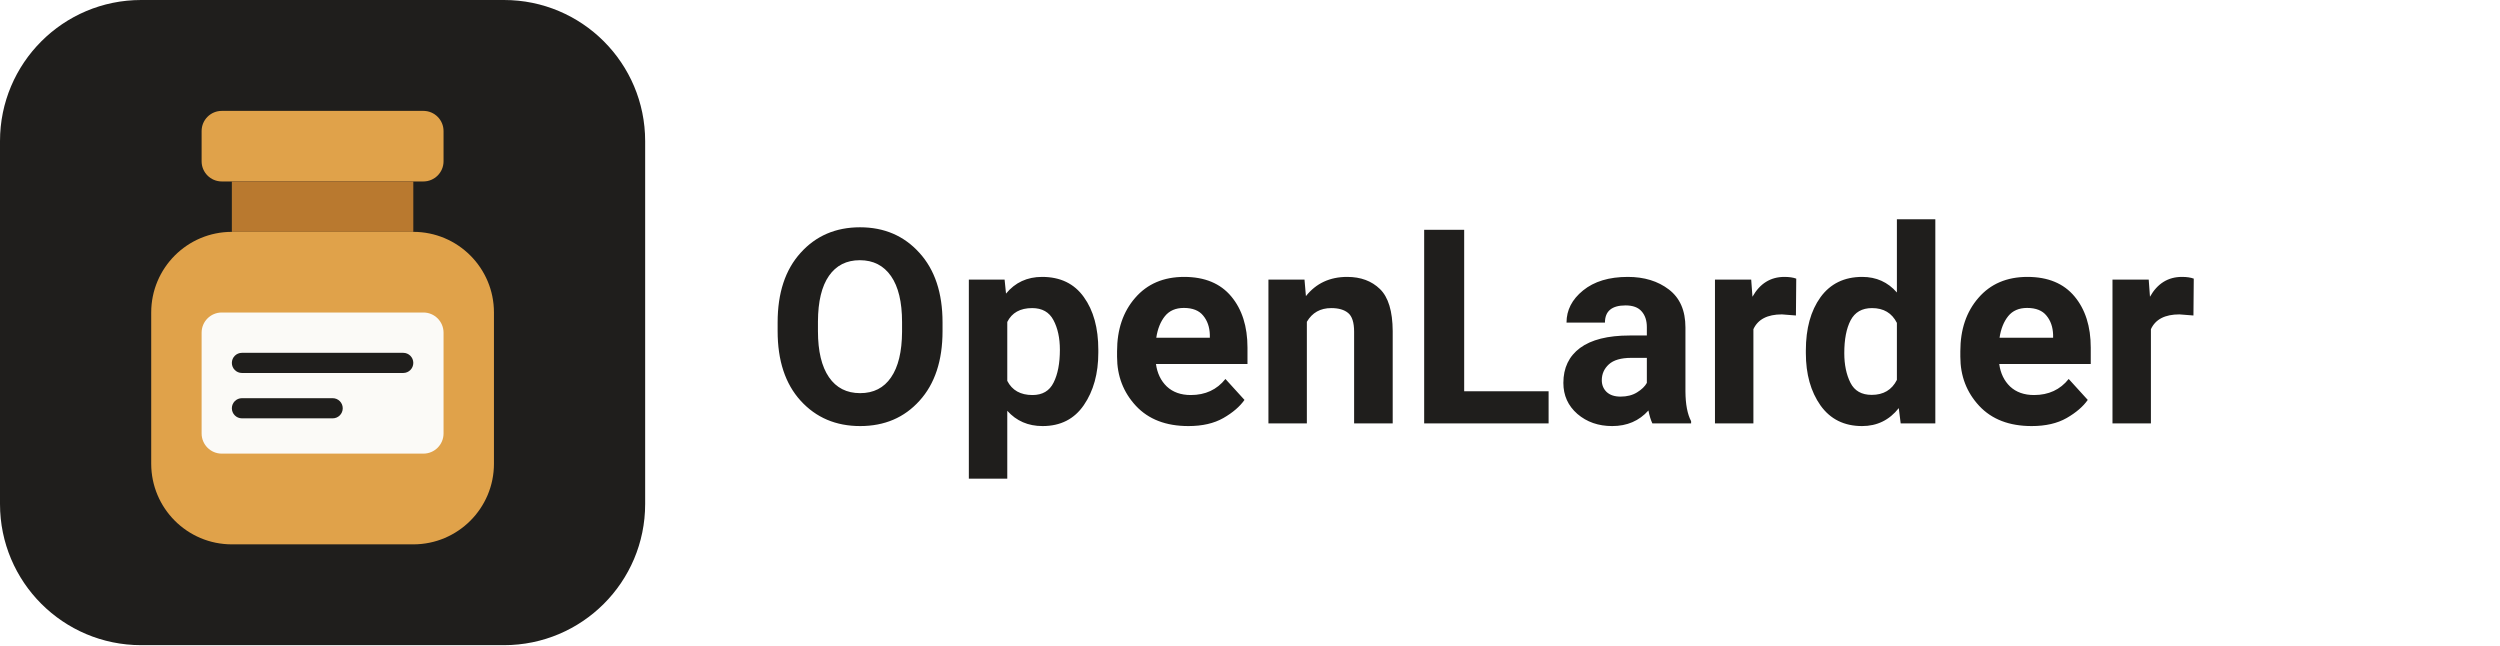
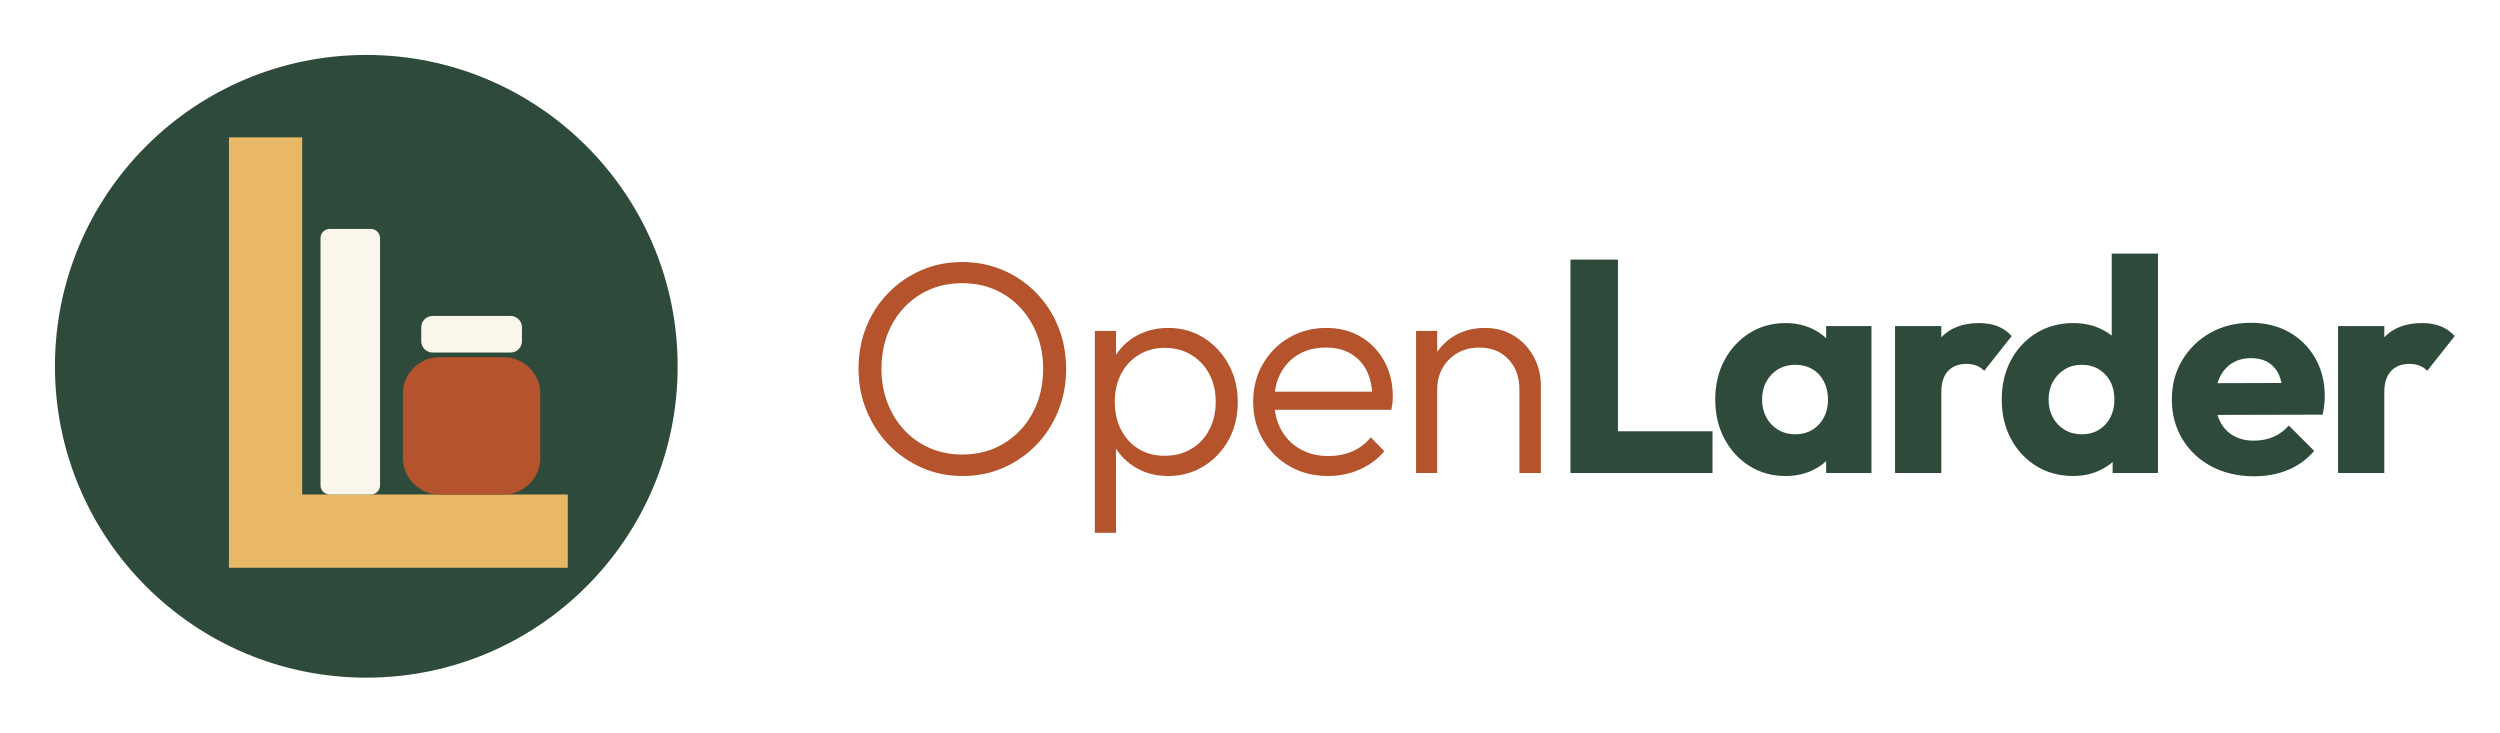
- <svg xmlns="http://www.w3.org/2000/svg" viewBox="0 0 248 64" role="img" aria-label="OpenLarder">
-   <rect width="64" height="64" rx="14" fill="#1f1e1c" />
-   <rect x="20" y="11" width="24" height="7" rx="2" fill="#e0a24a" />
-   <rect x="23" y="18" width="18" height="5" fill="#b9792f" />
-   <rect x="15" y="23" width="34" height="31" rx="8" fill="#e0a24a" />
-   <rect x="20" y="31" width="24" height="14" rx="2" fill="#fbfaf7" />
-   <rect x="23" y="35" width="18" height="2" rx="1" fill="#1f1e1c" />
-   <rect x="23" y="39.5" width="11" height="2" rx="1" fill="#1f1e1c" />
-   <text x="76" y="42" textLength="160" lengthAdjust="spacingAndGlyphs" font-family="system-ui, -apple-system, 'Segoe UI', Roboto, sans-serif" font-size="27" font-weight="600" fill="#1f1e1c">OpenLarder</text>
+ <svg xmlns="http://www.w3.org/2000/svg" viewBox="0 0 546 160" width="546" height="160" role="img" aria-label="OpenLarder">
+   <circle cx="80" cy="80" r="68" fill="#2E4A3B" />
+   <path d="M50 30H66V108H124V124H50Z" fill="#E8B866" />
+   <rect x="70" y="50" width="13" height="58" rx="2" fill="#FAF6EC" />
+   <rect x="88" y="78" width="30" height="30" rx="8" fill="#B5532C" />
+   <rect x="92" y="69" width="22" height="8" rx="2.5" fill="#FAF6EC" />
+   <path d="M210.27 103.96Q205.45 103.96 201.32 102.14Q197.2 100.33 194.1 97.13Q191 93.93 189.25 89.67Q187.5 85.41 187.5 80.53Q187.5 75.58 189.21 71.35Q190.93 67.13 194.03 63.96Q197.13 60.79 201.23 59.01Q205.32 57.23 210.14 57.23Q214.95 57.23 219.08 59.01Q223.2 60.79 226.31 63.96Q229.41 67.13 231.12 71.39Q232.84 75.64 232.84 80.59Q232.84 85.48 231.12 89.74Q229.41 93.99 226.34 97.16Q223.27 100.33 219.18 102.14Q215.09 103.96 210.27 103.96ZM210.14 99.27Q215.28 99.27 219.28 96.83Q223.27 94.39 225.55 90.16Q227.82 85.94 227.82 80.53Q227.82 76.5 226.5 73.1Q225.18 69.7 222.81 67.16Q220.43 64.62 217.23 63.24Q214.03 61.85 210.14 61.85Q205.05 61.85 201.06 64.26Q197.07 66.67 194.79 70.89Q192.51 75.12 192.51 80.53Q192.51 84.55 193.83 87.99Q195.15 91.42 197.53 93.96Q199.91 96.5 203.14 97.89Q206.37 99.27 210.14 99.27Z M255.15 103.96Q251.58 103.96 248.75 102.51Q245.91 101.05 244.09 98.51Q242.28 95.97 241.88 92.61V82.9Q242.28 79.47 244.13 76.93Q245.97 74.39 248.85 73Q251.72 71.62 255.15 71.62Q259.44 71.62 262.87 73.76Q266.3 75.91 268.32 79.57Q270.33 83.23 270.33 87.85Q270.33 92.41 268.35 96.04Q266.37 99.67 262.9 101.81Q259.44 103.96 255.15 103.96ZM239.11 116.37V72.28H243.73V80.2L242.81 87.72L243.73 95.31V116.37ZM254.36 99.54Q257.66 99.54 260.16 98.05Q262.67 96.57 264.09 93.89Q265.51 91.22 265.51 87.79Q265.51 84.29 264.09 81.65Q262.67 79.01 260.16 77.49Q257.66 75.97 254.42 75.97Q251.19 75.97 248.71 77.49Q246.24 79.01 244.85 81.65Q243.47 84.29 243.47 87.79Q243.47 91.22 244.85 93.89Q246.24 96.57 248.68 98.05Q251.12 99.54 254.36 99.54Z M290.06 103.96Q285.38 103.96 281.68 101.85Q277.98 99.73 275.84 96.04Q273.69 92.34 273.69 87.72Q273.69 83.17 275.81 79.5Q277.92 75.84 281.55 73.73Q285.18 71.62 289.67 71.62Q293.89 71.62 297.16 73.53Q300.42 75.45 302.31 78.84Q304.19 82.24 304.19 86.67Q304.19 87.19 304.12 87.89Q304.05 88.58 303.86 89.5H276.99V85.54H301.35L299.7 87Q299.76 83.56 298.54 81.09Q297.32 78.61 295.05 77.26Q292.77 75.91 289.53 75.91Q286.17 75.91 283.66 77.36Q281.15 78.81 279.73 81.42Q278.31 84.03 278.31 87.59Q278.31 91.15 279.8 93.86Q281.28 96.57 283.96 98.08Q286.63 99.6 290.13 99.6Q292.97 99.6 295.34 98.58Q297.72 97.56 299.37 95.51L302.34 98.55Q300.16 101.12 296.96 102.54Q293.76 103.96 290.06 103.96Z M331.84 103.3V85.08Q331.84 80.99 329.43 78.45Q327.02 75.91 323.06 75.91Q320.36 75.91 318.31 77.1Q316.26 78.28 315.08 80.33Q313.89 82.38 313.89 85.02L311.78 83.83Q311.78 80.33 313.43 77.56Q315.08 74.79 317.88 73.2Q320.69 71.62 324.32 71.62Q327.88 71.62 330.65 73.33Q333.42 75.05 334.98 77.95Q336.53 80.86 336.53 84.29V103.3ZM309.27 103.3V72.28H313.89V103.3Z" fill="#B5532C" />
+   <path d="M342.99 103.3V56.7H353.36V103.3ZM350.98 103.3V94.19H374.01V103.3Z M389.99 103.96Q385.56 103.96 382.1 101.78Q378.63 99.6 376.62 95.84Q374.61 92.08 374.61 87.26Q374.61 82.44 376.62 78.68Q378.63 74.92 382.1 72.74Q385.56 70.56 389.99 70.56Q393.22 70.56 395.83 71.82Q398.43 73.07 400.08 75.28Q401.73 77.49 401.93 80.33V94.19Q401.73 97.03 400.12 99.24Q398.5 101.45 395.86 102.7Q393.22 103.96 389.99 103.96ZM392.03 94.85Q395.27 94.85 397.25 92.7Q399.23 90.56 399.23 87.26Q399.23 85.02 398.34 83.3Q397.44 81.58 395.83 80.63Q394.21 79.67 392.1 79.67Q389.99 79.67 388.37 80.63Q386.75 81.58 385.8 83.3Q384.84 85.02 384.84 87.26Q384.84 89.44 385.76 91.15Q386.69 92.87 388.34 93.86Q389.99 94.85 392.03 94.85ZM398.83 103.3V94.65L400.35 86.86L398.83 79.08V71.22H408.73V103.3Z M413.88 103.3V71.22H423.98V103.3ZM423.98 85.68 419.75 82.38Q421.01 76.77 423.98 73.66Q426.95 70.56 432.23 70.56Q434.54 70.56 436.29 71.25Q438.03 71.95 439.35 73.4L433.35 80.99Q432.69 80.26 431.7 79.87Q430.71 79.47 429.45 79.47Q426.95 79.47 425.46 81.02Q423.98 82.57 423.98 85.68Z M452.82 103.96Q448.26 103.96 444.73 101.78Q441.2 99.6 439.19 95.84Q437.18 92.08 437.18 87.26Q437.18 82.44 439.19 78.68Q441.2 74.92 444.73 72.74Q448.26 70.56 452.82 70.56Q456.12 70.56 458.79 71.82Q461.46 73.07 463.21 75.28Q464.96 77.49 465.16 80.33V93.86Q464.96 96.7 463.25 98.97Q461.53 101.25 458.82 102.6Q456.12 103.96 452.82 103.96ZM454.6 94.85Q456.78 94.85 458.36 93.89Q459.95 92.94 460.87 91.22Q461.79 89.5 461.79 87.26Q461.79 85.02 460.9 83.33Q460.01 81.65 458.4 80.66Q456.78 79.67 454.67 79.67Q452.55 79.67 450.94 80.66Q449.32 81.65 448.36 83.37Q447.41 85.08 447.41 87.26Q447.41 89.44 448.33 91.15Q449.25 92.87 450.9 93.86Q452.55 94.85 454.6 94.85ZM471.3 103.3H461.4V94.65L462.92 86.86L461.2 79.08V55.38H471.3Z M492.29 104.02Q487.07 104.02 483.01 101.88Q478.95 99.73 476.64 95.91Q474.33 92.08 474.33 87.26Q474.33 82.44 476.61 78.65Q478.89 74.85 482.78 72.67Q486.68 70.5 491.56 70.5Q496.31 70.5 499.94 72.54Q503.57 74.59 505.65 78.22Q507.73 81.85 507.73 86.53Q507.73 87.39 507.63 88.35Q507.53 89.31 507.27 90.56L479.61 90.63V83.7L502.98 83.63L498.62 86.53Q498.56 83.76 497.76 81.95Q496.97 80.13 495.42 79.18Q493.87 78.22 491.63 78.22Q489.25 78.22 487.5 79.31Q485.75 80.4 484.8 82.38Q483.84 84.36 483.84 87.19Q483.84 90.03 484.86 92.05Q485.88 94.06 487.77 95.15Q489.65 96.24 492.22 96.24Q494.6 96.24 496.51 95.41Q498.42 94.59 499.88 92.94L505.42 98.48Q503.04 101.25 499.68 102.64Q496.31 104.02 492.29 104.02Z M510.63 103.3V71.22H520.73V103.3ZM520.73 85.68 516.51 82.38Q517.76 76.77 520.73 73.66Q523.7 70.56 528.98 70.56Q531.29 70.56 533.04 71.25Q534.79 71.95 536.11 73.4L530.1 80.99Q529.44 80.26 528.45 79.87Q527.46 79.47 526.21 79.47Q523.7 79.47 522.22 81.02Q520.73 82.57 520.73 85.68Z" fill="#2E4A3B" />
</svg>
